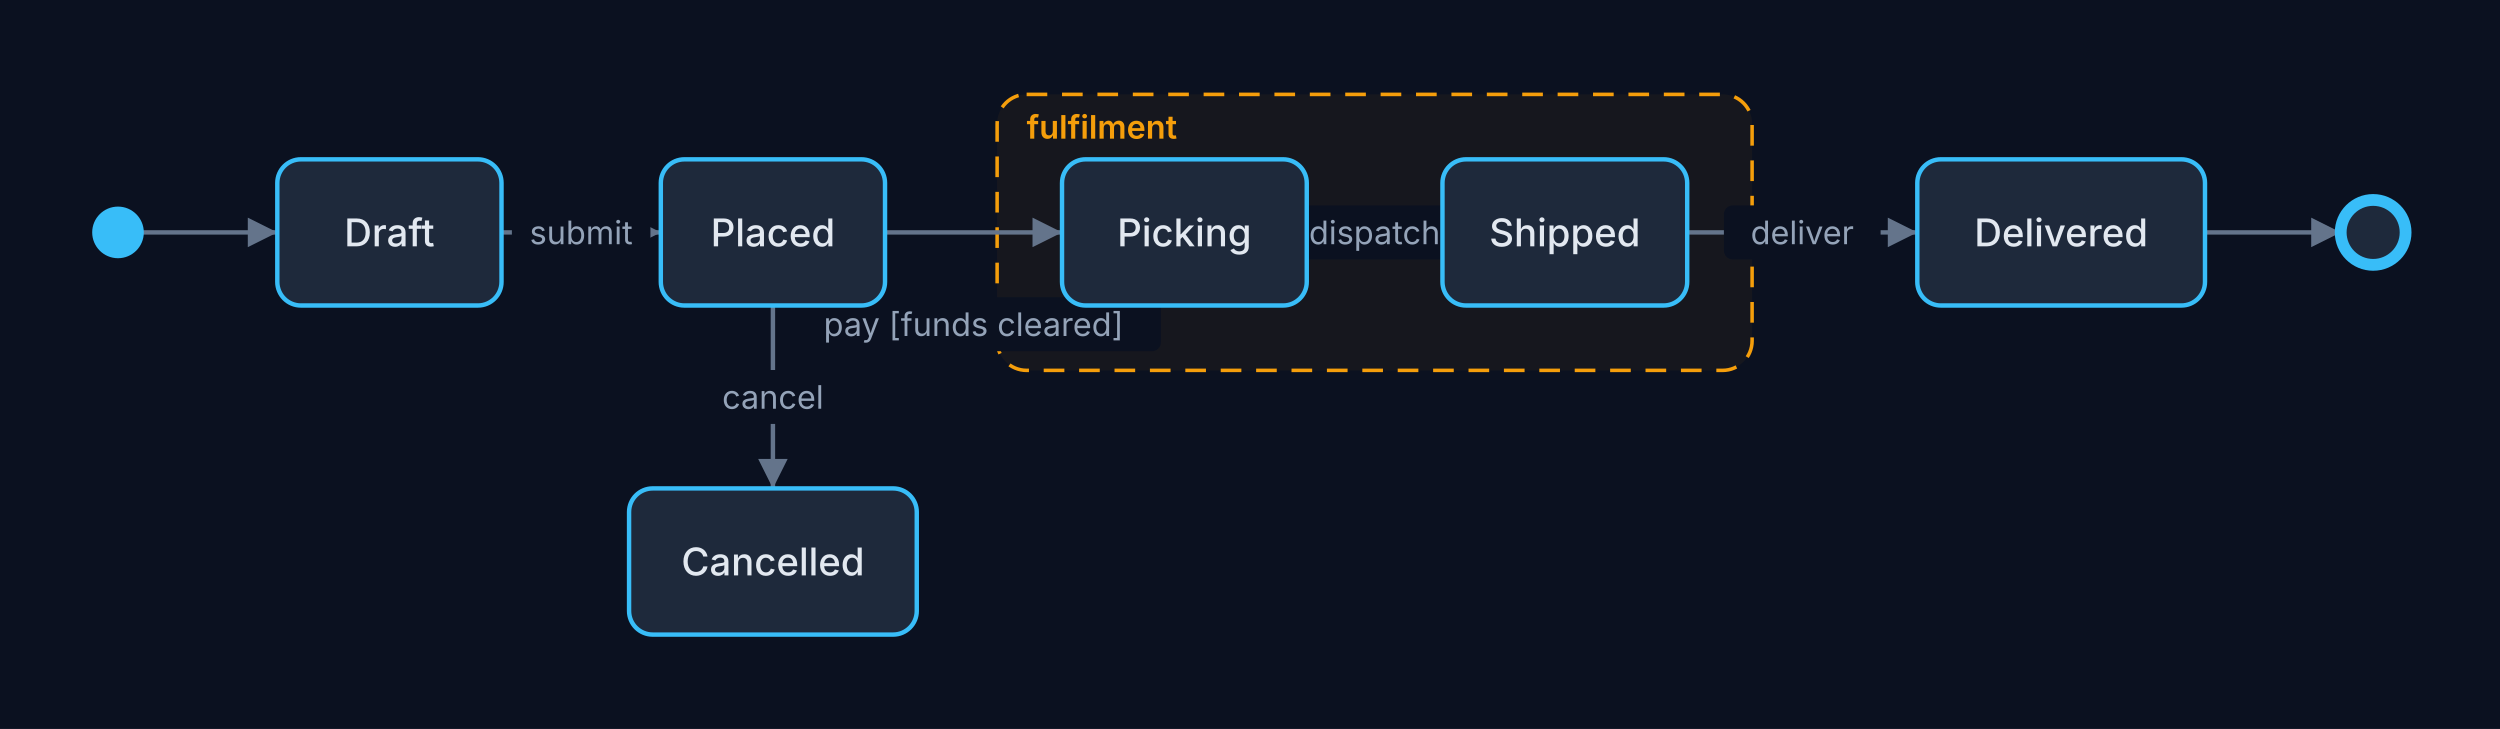
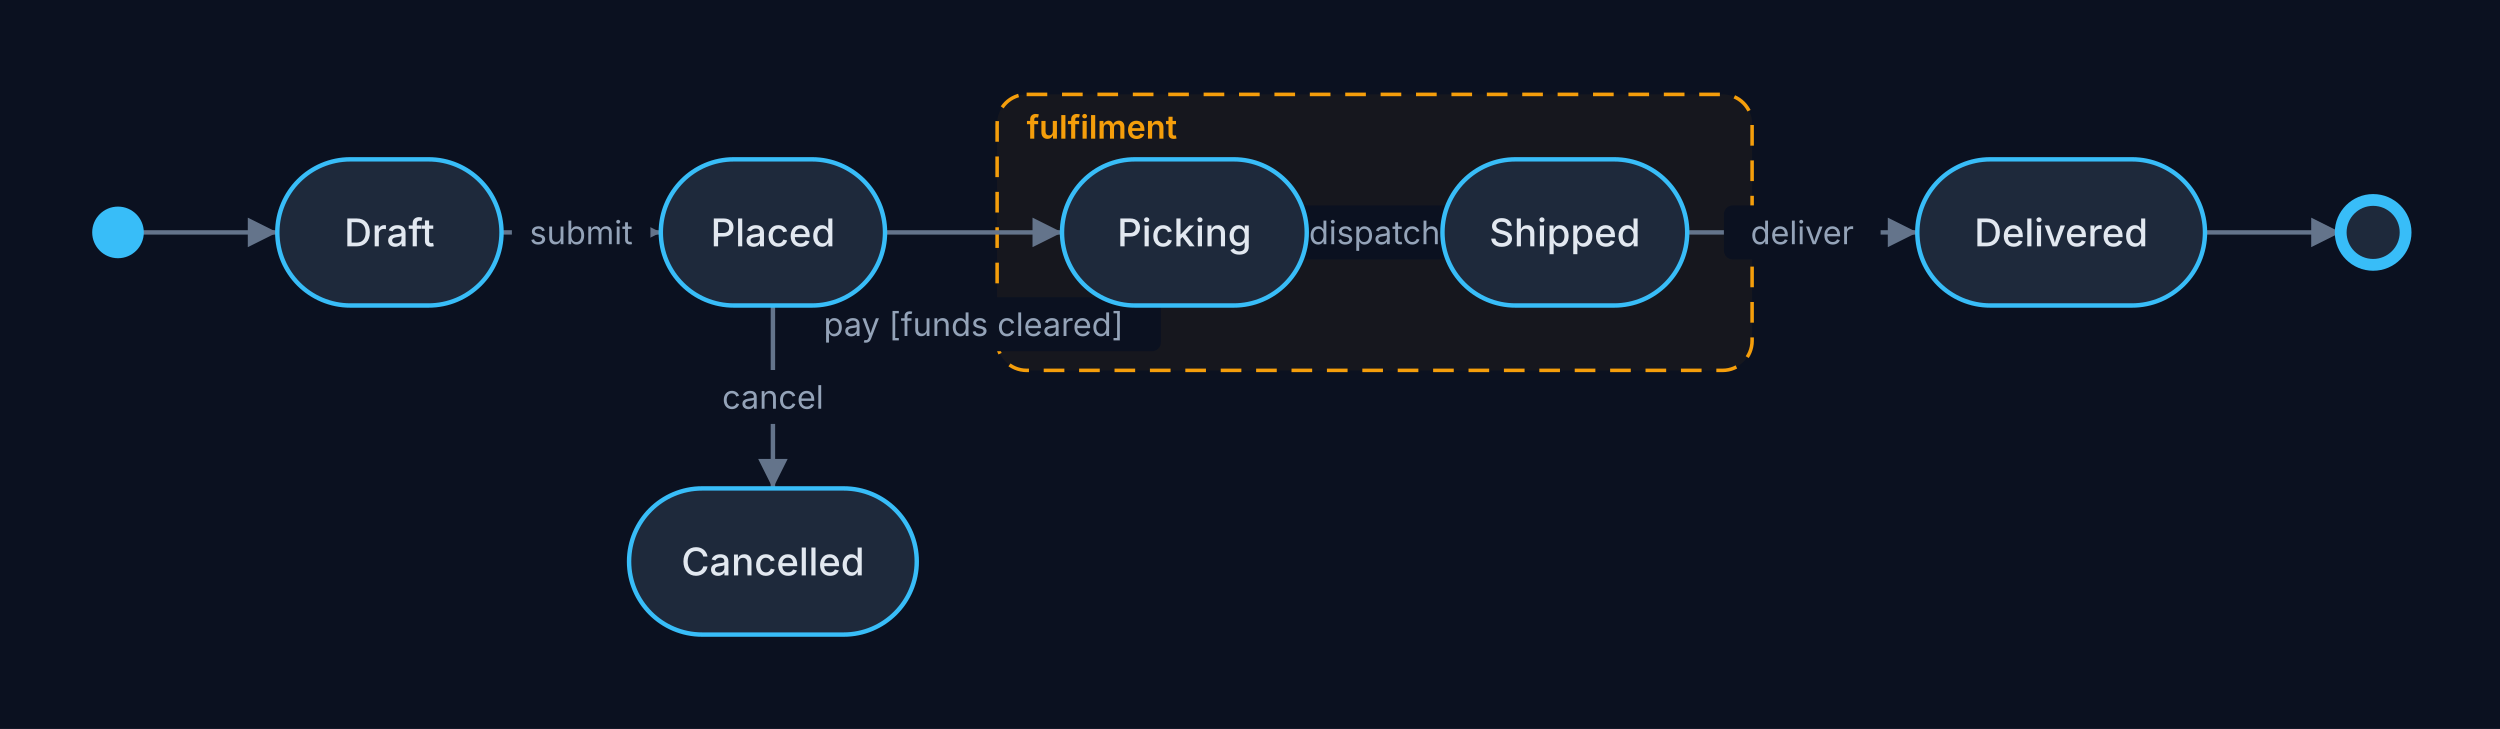
<svg xmlns="http://www.w3.org/2000/svg" width="847.44" height="247.1" viewBox="0 0 847.44 247.1">
  <defs>
    <marker id="h-solid-_64748b" markerUnits="userSpaceOnUse" markerWidth="11" markerHeight="11" refX="10" refY="5" orient="auto-start-reverse">
      <path d="M0,0 L10,5 L0,10 z" fill="#64748b" />
    </marker>
  </defs>
  <rect x="0" y="0" width="847.44" height="247.1" fill="#0b1120" />
  <g transform="translate(32,70.78)">
    <rect x="306" y="-38.78" width="255.92" height="93.55" rx="10" fill="#f59e0b" fill-opacity="0.05" stroke="#f59e0b" stroke-width="1.2" stroke-dasharray="7 5" />
    <text x="316" y="-27.78" text-anchor="start" dominant-baseline="central" font-family="Inter, ui-sans-serif, system-ui, sans-serif" font-size="11" font-weight="600" fill="#f59e0b">fulfilment</text>
    <polyline points="16,8 62,8" fill="none" stroke="#64748b" stroke-width="1.5" stroke-linejoin="round" stroke-linecap="round" marker-end="url(#h-solid-_64748b)" />
    <polyline points="138,8 192,8" fill="none" stroke="#64748b" stroke-width="1.5" stroke-linejoin="round" stroke-linecap="round" marker-end="url(#h-solid-_64748b)" />
    <polyline points="268,8 328,8" fill="none" stroke="#64748b" stroke-width="1.5" stroke-linejoin="round" stroke-linecap="round" marker-end="url(#h-solid-_64748b)" />
    <polyline points="410.96,8 456.96,8" fill="none" stroke="#64748b" stroke-width="1.5" stroke-linejoin="round" stroke-linecap="round" marker-end="url(#h-solid-_64748b)" />
    <polyline points="539.92,8 617.92,8" fill="none" stroke="#64748b" stroke-width="1.5" stroke-linejoin="round" stroke-linecap="round" marker-end="url(#h-solid-_64748b)" />
    <polyline points="715.44,8 761.44,8" fill="none" stroke="#64748b" stroke-width="1.5" stroke-linejoin="round" stroke-linecap="round" marker-end="url(#h-solid-_64748b)" />
    <polyline points="230,32.78 230,94.78" fill="none" stroke="#64748b" stroke-width="1.5" stroke-linejoin="round" stroke-linecap="round" marker-end="url(#h-solid-_64748b)" />
    <rect x="141.52" y="-1.15" width="46.96" height="18.3" rx="3" fill="#0b1120" />
    <text x="165" y="8" text-anchor="middle" dominant-baseline="central" font-family="Inter, ui-sans-serif, system-ui, sans-serif" font-size="11" font-weight="400" fill="#94a3b8">
      <tspan x="165" dy="0">submit</tspan>
    </text>
    <rect x="234.48" y="29.96" width="127.04" height="18.3" rx="3" fill="#0b1120" />
    <text x="298" y="39.11" text-anchor="middle" dominant-baseline="central" font-family="Inter, ui-sans-serif, system-ui, sans-serif" font-size="11" font-weight="400" fill="#94a3b8">
      <tspan x="298" dy="0">pay [funds cleared]</tspan>
    </text>
    <rect x="404.32" y="-1.15" width="59.28" height="18.3" rx="3" fill="#0b1120" />
    <text x="433.96" y="8" text-anchor="middle" dominant-baseline="central" font-family="Inter, ui-sans-serif, system-ui, sans-serif" font-size="11" font-weight="400" fill="#94a3b8">
      <tspan x="433.96" dy="0">dispatch</tspan>
    </text>
    <rect x="552.36" y="-1.15" width="53.12" height="18.3" rx="3" fill="#0b1120" />
    <text x="578.92" y="8" text-anchor="middle" dominant-baseline="central" font-family="Inter, ui-sans-serif, system-ui, sans-serif" font-size="11" font-weight="400" fill="#94a3b8">
      <tspan x="578.92" dy="0">deliver</tspan>
    </text>
    <rect x="206.52" y="54.63" width="46.96" height="18.3" rx="3" fill="#0b1120" />
    <text x="230" y="63.78" text-anchor="middle" dominant-baseline="central" font-family="Inter, ui-sans-serif, system-ui, sans-serif" font-size="11" font-weight="400" fill="#94a3b8">
      <tspan x="230" dy="0">cancel</tspan>
    </text>
    <ellipse cx="8" cy="8" rx="8" ry="8" fill="#38bdf8" stroke="#38bdf8" stroke-width="1.5" />
-     <rect x="62" y="-16.77" width="76" height="49.55" rx="8" fill="#1e293b" stroke="#38bdf8" stroke-width="1.5" />
+     <rect x="62" y="-16.77" width="76" height="49.55" rx="24.78" fill="#1e293b" stroke="#38bdf8" stroke-width="1.5" />
    <text x="100" y="8" text-anchor="middle" dominant-baseline="central" font-family="Inter, ui-sans-serif, system-ui, sans-serif" font-size="13" font-weight="500" fill="#e2e8f0">
      <tspan x="100" dy="0">Draft</tspan>
    </text>
-     <rect x="192" y="-16.77" width="76" height="49.55" rx="8" fill="#1e293b" stroke="#38bdf8" stroke-width="1.5" />
+     <rect x="192" y="-16.77" width="76" height="49.55" rx="24.78" fill="#1e293b" stroke="#38bdf8" stroke-width="1.5" />
    <text x="230" y="8" text-anchor="middle" dominant-baseline="central" font-family="Inter, ui-sans-serif, system-ui, sans-serif" font-size="13" font-weight="500" fill="#e2e8f0">
      <tspan x="230" dy="0">Placed</tspan>
    </text>
-     <rect x="328" y="-16.77" width="82.96" height="49.55" rx="8" fill="#1e293b" stroke="#38bdf8" stroke-width="1.5" />
+     <rect x="328" y="-16.77" width="82.96" height="49.55" rx="24.78" fill="#1e293b" stroke="#38bdf8" stroke-width="1.5" />
    <text x="369.48" y="8" text-anchor="middle" dominant-baseline="central" font-family="Inter, ui-sans-serif, system-ui, sans-serif" font-size="13" font-weight="500" fill="#e2e8f0">
      <tspan x="369.48" dy="0">Picking</tspan>
    </text>
-     <rect x="456.96" y="-16.77" width="82.96" height="49.55" rx="8" fill="#1e293b" stroke="#38bdf8" stroke-width="1.5" />
+     <rect x="456.96" y="-16.77" width="82.96" height="49.55" rx="24.78" fill="#1e293b" stroke="#38bdf8" stroke-width="1.5" />
    <text x="498.44" y="8" text-anchor="middle" dominant-baseline="central" font-family="Inter, ui-sans-serif, system-ui, sans-serif" font-size="13" font-weight="500" fill="#e2e8f0">
      <tspan x="498.44" dy="0">Shipped</tspan>
    </text>
-     <rect x="617.92" y="-16.77" width="97.52" height="49.55" rx="8" fill="#1e293b" stroke="#38bdf8" stroke-width="1.5" />
+     <rect x="617.92" y="-16.77" width="97.52" height="49.55" rx="24.78" fill="#1e293b" stroke="#38bdf8" stroke-width="1.5" />
    <text x="666.68" y="8" text-anchor="middle" dominant-baseline="central" font-family="Inter, ui-sans-serif, system-ui, sans-serif" font-size="13" font-weight="500" fill="#e2e8f0">
      <tspan x="666.68" dy="0">Delivered</tspan>
    </text>
    <ellipse cx="772.44" cy="8" rx="11" ry="11" fill="#1e293b" stroke="#38bdf8" stroke-width="4" />
-     <rect x="181.24" y="94.78" width="97.52" height="49.55" rx="8" fill="#1e293b" stroke="#38bdf8" stroke-width="1.5" />
+     <rect x="181.24" y="94.78" width="97.52" height="49.55" rx="24.78" fill="#1e293b" stroke="#38bdf8" stroke-width="1.5" />
    <text x="230" y="119.55" text-anchor="middle" dominant-baseline="central" font-family="Inter, ui-sans-serif, system-ui, sans-serif" font-size="13" font-weight="500" fill="#e2e8f0">
      <tspan x="230" dy="0">Cancelled</tspan>
    </text>
  </g>
</svg>
